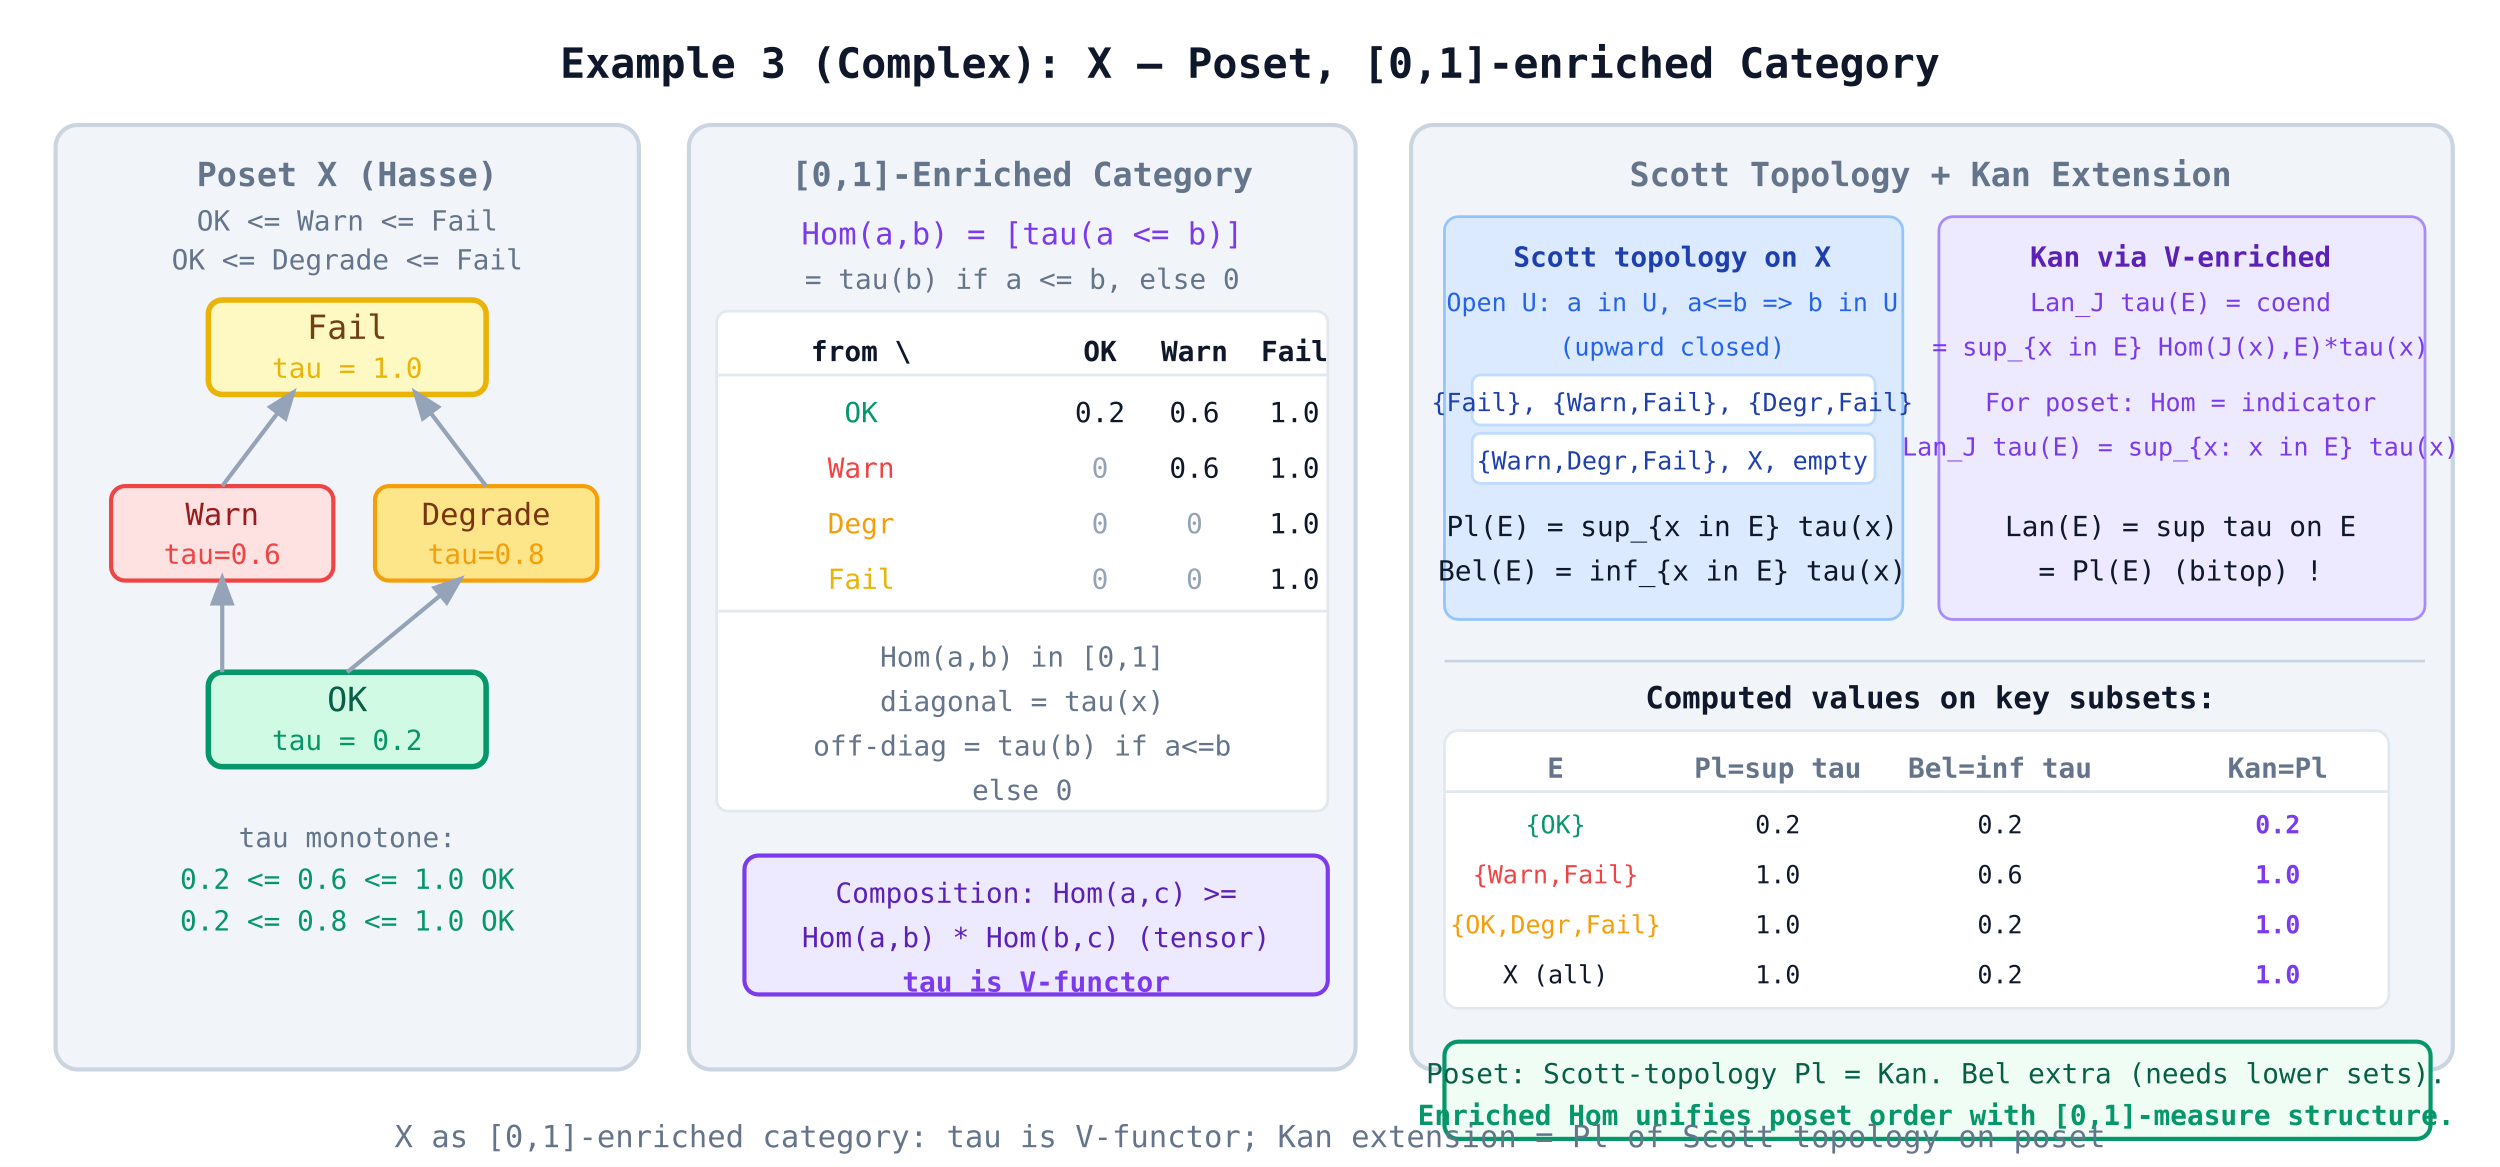
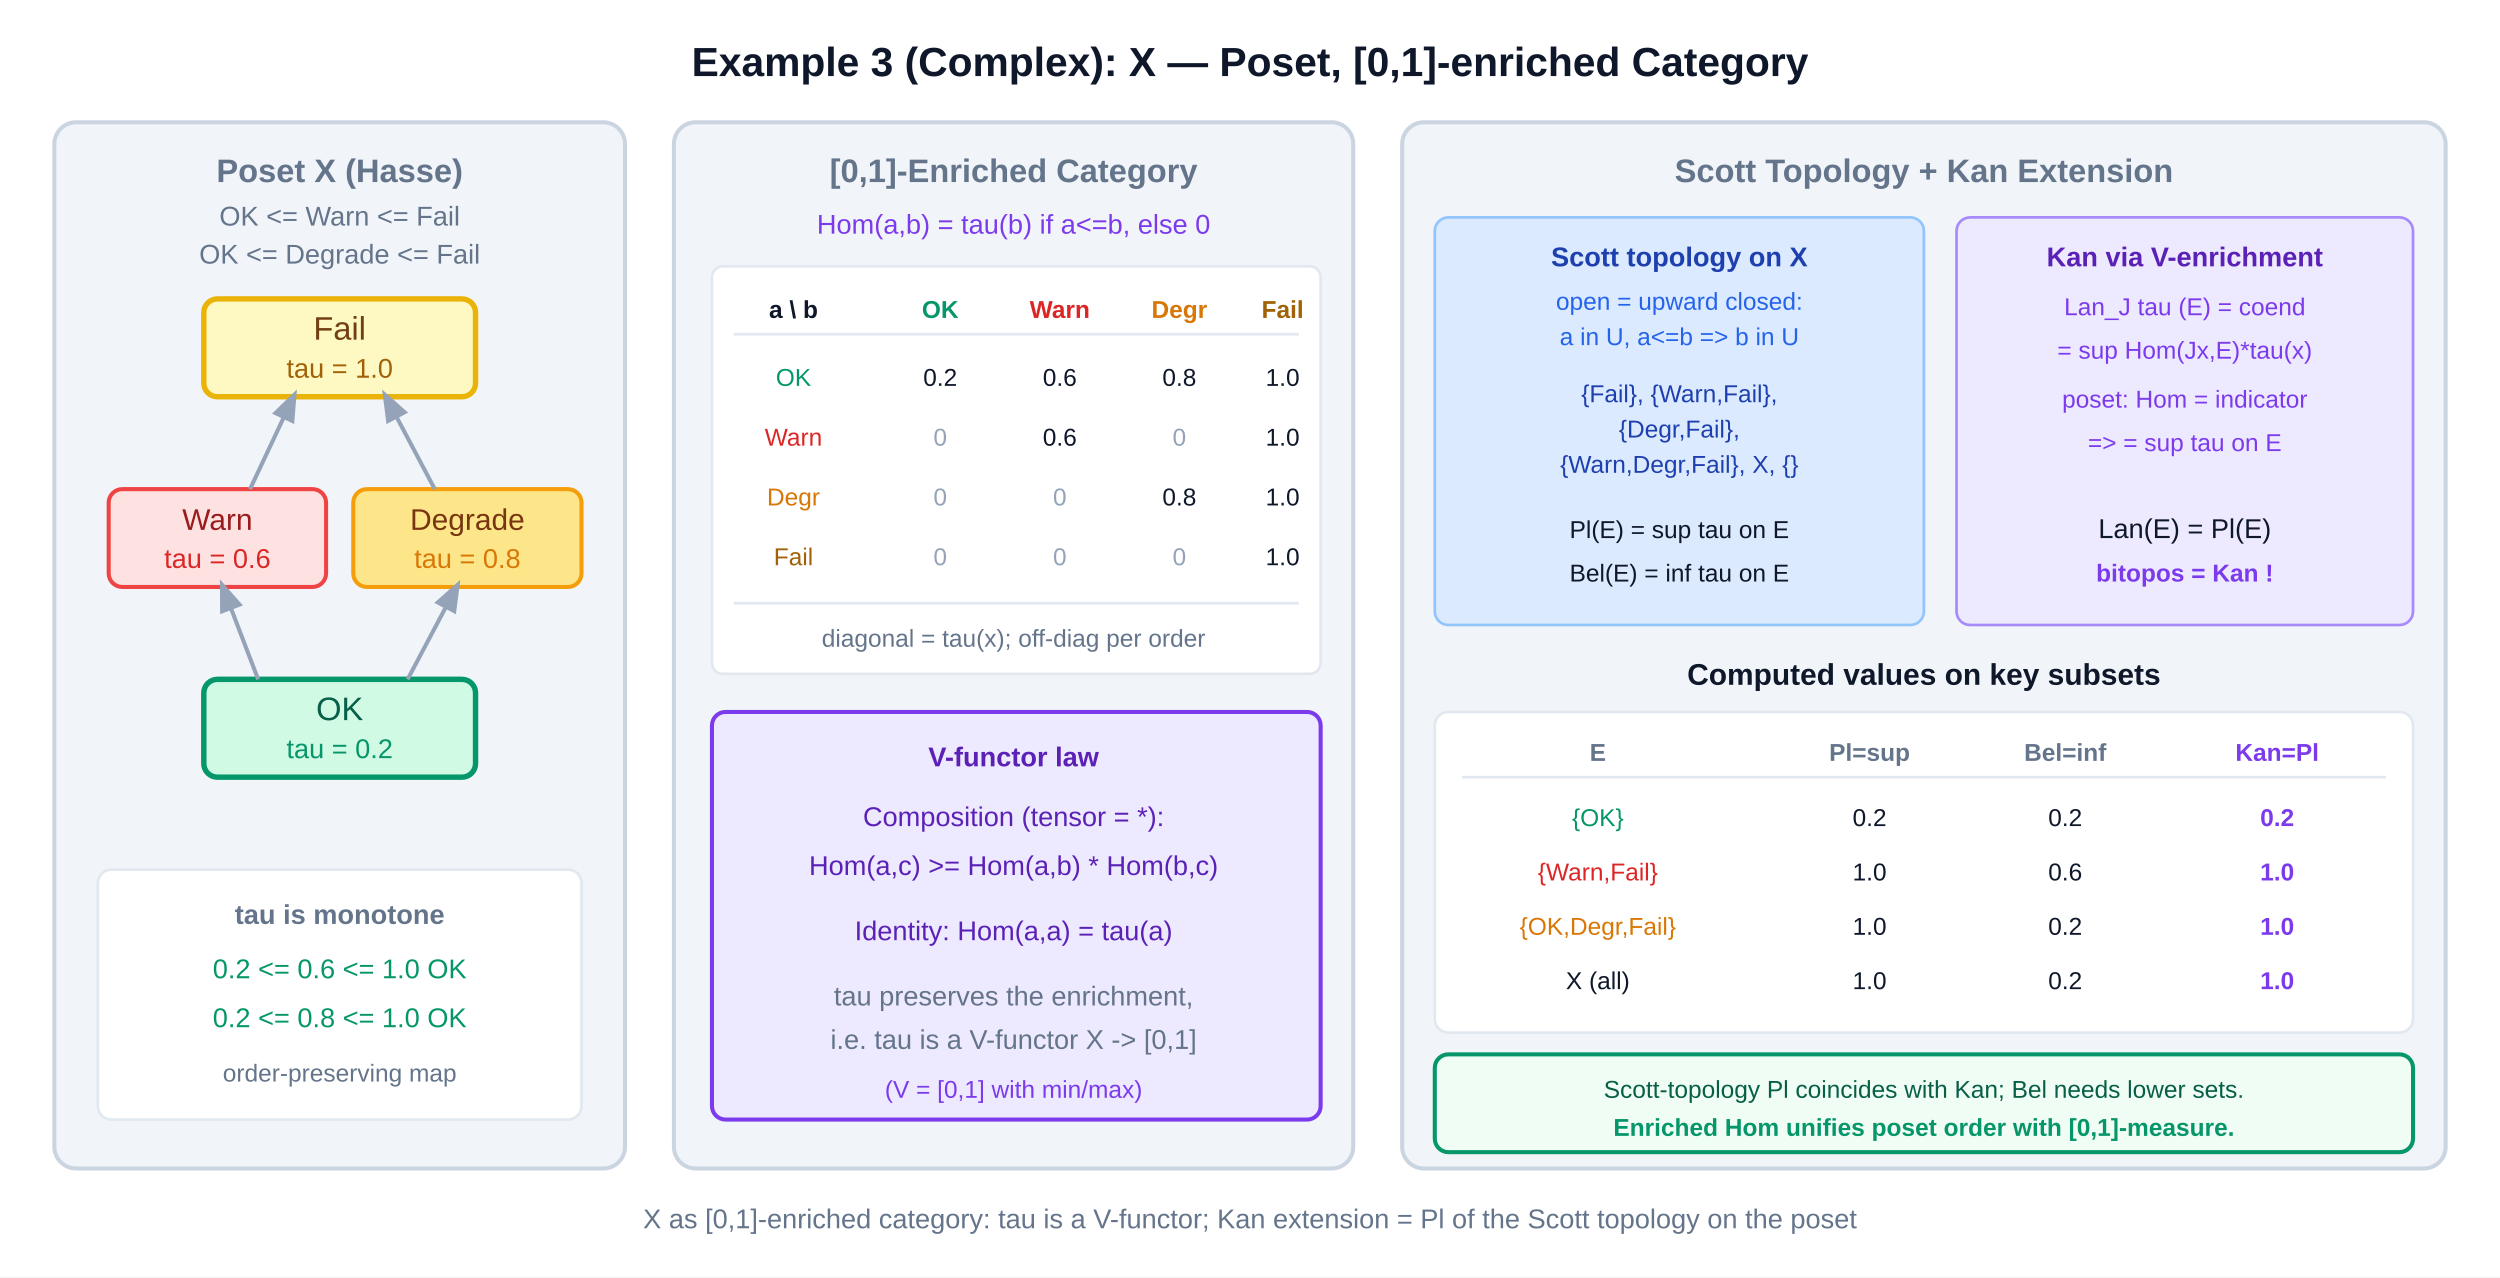
- <svg xmlns="http://www.w3.org/2000/svg" width="900" height="420" viewBox="0 0 900 420">
-   <rect width="900" height="420" fill="#ffffff" />
-   <text x="450" y="28" text-anchor="middle" font-family="monospace" font-size="15" font-weight="bold" fill="#0f172a">Example 3 (Complex): X – Poset, [0,1]-enriched Category</text>
-   <rect x="20" y="45" width="210" height="340" rx="8" fill="#f1f5f9" stroke="#cbd5e1" stroke-width="1.5" />
-   <text x="125" y="67" text-anchor="middle" font-family="monospace" font-size="12" font-weight="bold" fill="#64748b">Poset X (Hasse)</text>
-   <text x="125" y="83" text-anchor="middle" font-family="monospace" font-size="10" fill="#64748b">OK &lt;= Warn &lt;= Fail</text>
-   <text x="125" y="97" text-anchor="middle" font-family="monospace" font-size="10" fill="#64748b">OK &lt;= Degrade &lt;= Fail</text>
-   <rect x="75" y="108" width="100" height="34" rx="5" fill="#fef9c3" stroke="#eab308" stroke-width="2" />
-   <text x="125" y="122" text-anchor="middle" font-family="monospace" font-size="12" fill="#713f12">Fail</text>
-   <text x="125" y="136" text-anchor="middle" font-family="monospace" font-size="10" fill="#eab308">tau = 1.0</text>
-   <rect x="40" y="175" width="80" height="34" rx="5" fill="#fee2e2" stroke="#ef4444" stroke-width="1.5" />
-   <text x="80" y="189" text-anchor="middle" font-family="monospace" font-size="11" fill="#991b1b">Warn</text>
-   <text x="80" y="203" text-anchor="middle" font-family="monospace" font-size="10" fill="#ef4444">tau=0.6</text>
-   <rect x="135" y="175" width="80" height="34" rx="5" fill="#fde68a" stroke="#f59e0b" stroke-width="1.5" />
-   <text x="175" y="189" text-anchor="middle" font-family="monospace" font-size="11" fill="#78350f">Degrade</text>
-   <text x="175" y="203" text-anchor="middle" font-family="monospace" font-size="10" fill="#f59e0b">tau=0.8</text>
-   <rect x="75" y="242" width="100" height="34" rx="5" fill="#d1fae5" stroke="#059669" stroke-width="2" />
-   <text x="125" y="256" text-anchor="middle" font-family="monospace" font-size="12" fill="#065f46">OK</text>
-   <text x="125" y="270" text-anchor="middle" font-family="monospace" font-size="10" fill="#059669">tau = 0.2</text>
-   <line x1="80" y1="175" x2="105" y2="142" stroke="#94a3b8" stroke-width="1.5" marker-end="url(#garr)" />
-   <line x1="175" y1="175" x2="150" y2="142" stroke="#94a3b8" stroke-width="1.5" marker-end="url(#garr)" />
-   <line x1="80" y1="242" x2="80" y2="209" stroke="#94a3b8" stroke-width="1.5" marker-end="url(#garr)" />
-   <line x1="125" y1="242" x2="165" y2="209" stroke="#94a3b8" stroke-width="1.5" marker-end="url(#garr)" />
-   <text x="125" y="305" text-anchor="middle" font-family="monospace" font-size="10" fill="#64748b">tau monotone:</text>
-   <text x="125" y="320" text-anchor="middle" font-family="monospace" font-size="10" fill="#059669">0.2 &lt;= 0.6 &lt;= 1.0 OK</text>
-   <text x="125" y="335" text-anchor="middle" font-family="monospace" font-size="10" fill="#059669">0.2 &lt;= 0.8 &lt;= 1.0 OK</text>
-   <rect x="248" y="45" width="240" height="340" rx="8" fill="#f1f5f9" stroke="#cbd5e1" stroke-width="1.5" />
-   <text x="368" y="67" text-anchor="middle" font-family="monospace" font-size="12" font-weight="bold" fill="#64748b">[0,1]-Enriched Category</text>
-   <text x="368" y="88" text-anchor="middle" font-family="monospace" font-size="11" fill="#7c3aed">Hom(a,b) = [tau(a &lt;= b)]</text>
-   <text x="368" y="104" text-anchor="middle" font-family="monospace" font-size="10" fill="#64748b">= tau(b) if a &lt;= b, else 0</text>
-   <rect x="258" y="112" width="220" height="180" rx="4" fill="#ffffff" stroke="#e2e8f0" stroke-width="1" />
-   <text x="310" y="130" text-anchor="middle" font-family="monospace" font-size="10" font-weight="bold" fill="#0f172a">from \</text>
-   <text x="396" y="130" text-anchor="middle" font-family="monospace" font-size="10" font-weight="bold" fill="#0f172a">OK</text>
-   <text x="430" y="130" text-anchor="middle" font-family="monospace" font-size="10" font-weight="bold" fill="#0f172a">Warn</text>
-   <text x="466" y="130" text-anchor="middle" font-family="monospace" font-size="10" font-weight="bold" fill="#0f172a">Fail</text>
-   <line x1="258" y1="135" x2="478" y2="135" stroke="#e2e8f0" stroke-width="1" />
-   <text x="310" y="152" text-anchor="middle" font-family="monospace" font-size="10" fill="#059669">OK</text>
-   <text x="396" y="152" text-anchor="middle" font-family="monospace" font-size="10" fill="#0f172a">0.2</text>
-   <text x="430" y="152" text-anchor="middle" font-family="monospace" font-size="10" fill="#0f172a">0.6</text>
-   <text x="466" y="152" text-anchor="middle" font-family="monospace" font-size="10" fill="#0f172a">1.0</text>
-   <text x="310" y="172" text-anchor="middle" font-family="monospace" font-size="10" fill="#ef4444">Warn</text>
-   <text x="396" y="172" text-anchor="middle" font-family="monospace" font-size="10" fill="#94a3b8">0</text>
-   <text x="430" y="172" text-anchor="middle" font-family="monospace" font-size="10" fill="#0f172a">0.6</text>
-   <text x="466" y="172" text-anchor="middle" font-family="monospace" font-size="10" fill="#0f172a">1.0</text>
-   <text x="310" y="192" text-anchor="middle" font-family="monospace" font-size="10" fill="#f59e0b">Degr</text>
-   <text x="396" y="192" text-anchor="middle" font-family="monospace" font-size="10" fill="#94a3b8">0</text>
-   <text x="430" y="192" text-anchor="middle" font-family="monospace" font-size="10" fill="#94a3b8">0</text>
-   <text x="466" y="192" text-anchor="middle" font-family="monospace" font-size="10" fill="#0f172a">1.0</text>
-   <text x="310" y="212" text-anchor="middle" font-family="monospace" font-size="10" fill="#eab308">Fail</text>
-   <text x="396" y="212" text-anchor="middle" font-family="monospace" font-size="10" fill="#94a3b8">0</text>
-   <text x="430" y="212" text-anchor="middle" font-family="monospace" font-size="10" fill="#94a3b8">0</text>
-   <text x="466" y="212" text-anchor="middle" font-family="monospace" font-size="10" fill="#0f172a">1.0</text>
-   <line x1="258" y1="220" x2="478" y2="220" stroke="#e2e8f0" stroke-width="1" />
-   <text x="368" y="240" text-anchor="middle" font-family="monospace" font-size="10" fill="#64748b">Hom(a,b) in [0,1]</text>
-   <text x="368" y="256" text-anchor="middle" font-family="monospace" font-size="10" fill="#64748b">diagonal = tau(x)</text>
-   <text x="368" y="272" text-anchor="middle" font-family="monospace" font-size="10" fill="#64748b">off-diag = tau(b) if a&lt;=b</text>
-   <text x="368" y="288" text-anchor="middle" font-family="monospace" font-size="10" fill="#64748b">else 0</text>
-   <rect x="268" y="308" width="210" height="50" rx="5" fill="#ede9fe" stroke="#7c3aed" stroke-width="1.5" />
-   <text x="373" y="325" text-anchor="middle" font-family="monospace" font-size="10" fill="#5b21b6">Composition: Hom(a,c) &gt;=</text>
-   <text x="373" y="341" text-anchor="middle" font-family="monospace" font-size="10" fill="#5b21b6">Hom(a,b) * Hom(b,c) (tensor)</text>
-   <text x="373" y="357" text-anchor="middle" font-family="monospace" font-size="10" font-weight="bold" fill="#7c3aed">tau is V-functor</text>
-   <rect x="508" y="45" width="375" height="340" rx="8" fill="#f1f5f9" stroke="#cbd5e1" stroke-width="1.5" />
-   <text x="695" y="67" text-anchor="middle" font-family="monospace" font-size="12" font-weight="bold" fill="#64748b">Scott Topology + Kan Extension</text>
-   <rect x="520" y="78" width="165" height="145" rx="5" fill="#dbeafe" stroke="#93c5fd" stroke-width="1" />
-   <text x="602" y="96" text-anchor="middle" font-family="monospace" font-size="10" font-weight="bold" fill="#1e40af">Scott topology on X</text>
-   <text x="602" y="112" text-anchor="middle" font-family="monospace" font-size="9" fill="#2563eb">Open U: a in U, a&lt;=b =&gt; b in U</text>
-   <text x="602" y="128" text-anchor="middle" font-family="monospace" font-size="9" fill="#2563eb">(upward closed)</text>
-   <rect x="530" y="135" width="145" height="18" rx="3" fill="#ffffff" stroke="#bfdbfe" stroke-width="1" />
-   <text x="602" y="148" text-anchor="middle" font-family="monospace" font-size="9" fill="#1e40af">{Fail}, {Warn,Fail}, {Degr,Fail}</text>
-   <rect x="530" y="156" width="145" height="18" rx="3" fill="#ffffff" stroke="#bfdbfe" stroke-width="1" />
-   <text x="602" y="169" text-anchor="middle" font-family="monospace" font-size="9" fill="#1e40af">{Warn,Degr,Fail}, X, empty</text>
-   <text x="602" y="193" text-anchor="middle" font-family="monospace" font-size="10" fill="#0f172a">Pl(E) = sup_{x in E} tau(x)</text>
-   <text x="602" y="209" text-anchor="middle" font-family="monospace" font-size="10" fill="#0f172a">Bel(E) = inf_{x in E} tau(x)</text>
-   <rect x="698" y="78" width="175" height="145" rx="5" fill="#ede9fe" stroke="#a78bfa" stroke-width="1" />
-   <text x="785" y="96" text-anchor="middle" font-family="monospace" font-size="10" font-weight="bold" fill="#5b21b6">Kan via V-enriched</text>
-   <text x="785" y="112" text-anchor="middle" font-family="monospace" font-size="9" fill="#7c3aed">Lan_J tau(E) = coend</text>
-   <text x="785" y="128" text-anchor="middle" font-family="monospace" font-size="9" fill="#7c3aed">= sup_{x in E} Hom(J(x),E)*tau(x)</text>
-   <text x="785" y="148" text-anchor="middle" font-family="monospace" font-size="9" fill="#7c3aed">For poset: Hom = indicator</text>
-   <text x="785" y="164" text-anchor="middle" font-family="monospace" font-size="9" fill="#7c3aed">Lan_J tau(E) = sup_{x: x in E} tau(x)</text>
-   <text x="785" y="193" text-anchor="middle" font-family="monospace" font-size="10" fill="#0f172a">Lan(E) = sup tau on E</text>
-   <text x="785" y="209" text-anchor="middle" font-family="monospace" font-size="10" fill="#0f172a">= Pl(E) (bitop) !</text>
-   <line x1="520" y1="238" x2="873" y2="238" stroke="#cbd5e1" stroke-width="1" />
-   <text x="695" y="255" text-anchor="middle" font-family="monospace" font-size="11" font-weight="bold" fill="#0f172a">Computed values on key subsets:</text>
-   <rect x="520" y="263" width="340" height="100" rx="5" fill="#ffffff" stroke="#e2e8f0" stroke-width="1" />
-   <text x="560" y="280" text-anchor="middle" font-family="monospace" font-size="10" font-weight="bold" fill="#64748b">E</text>
-   <text x="640" y="280" text-anchor="middle" font-family="monospace" font-size="10" font-weight="bold" fill="#64748b">Pl=sup tau</text>
-   <text x="720" y="280" text-anchor="middle" font-family="monospace" font-size="10" font-weight="bold" fill="#64748b">Bel=inf tau</text>
-   <text x="820" y="280" text-anchor="middle" font-family="monospace" font-size="10" font-weight="bold" fill="#64748b">Kan=Pl</text>
-   <line x1="520" y1="285" x2="860" y2="285" stroke="#e2e8f0" stroke-width="1" />
-   <text x="560" y="300" text-anchor="middle" font-family="monospace" font-size="9" fill="#059669">{OK}</text>
-   <text x="640" y="300" text-anchor="middle" font-family="monospace" font-size="9" fill="#0f172a">0.2</text>
-   <text x="720" y="300" text-anchor="middle" font-family="monospace" font-size="9" fill="#0f172a">0.2</text>
-   <text x="820" y="300" text-anchor="middle" font-family="monospace" font-size="9" font-weight="bold" fill="#7c3aed">0.2</text>
-   <text x="560" y="318" text-anchor="middle" font-family="monospace" font-size="9" fill="#ef4444">{Warn,Fail}</text>
-   <text x="640" y="318" text-anchor="middle" font-family="monospace" font-size="9" fill="#0f172a">1.0</text>
-   <text x="720" y="318" text-anchor="middle" font-family="monospace" font-size="9" fill="#0f172a">0.6</text>
-   <text x="820" y="318" text-anchor="middle" font-family="monospace" font-size="9" font-weight="bold" fill="#7c3aed">1.0</text>
-   <text x="560" y="336" text-anchor="middle" font-family="monospace" font-size="9" fill="#f59e0b">{OK,Degr,Fail}</text>
-   <text x="640" y="336" text-anchor="middle" font-family="monospace" font-size="9" fill="#0f172a">1.0</text>
-   <text x="720" y="336" text-anchor="middle" font-family="monospace" font-size="9" fill="#0f172a">0.2</text>
-   <text x="820" y="336" text-anchor="middle" font-family="monospace" font-size="9" font-weight="bold" fill="#7c3aed">1.0</text>
-   <text x="560" y="354" text-anchor="middle" font-family="monospace" font-size="9" fill="#0f172a">X (all)</text>
-   <text x="640" y="354" text-anchor="middle" font-family="monospace" font-size="9" fill="#0f172a">1.0</text>
-   <text x="720" y="354" text-anchor="middle" font-family="monospace" font-size="9" fill="#0f172a">0.2</text>
-   <text x="820" y="354" text-anchor="middle" font-family="monospace" font-size="9" font-weight="bold" fill="#7c3aed">1.0</text>
-   <rect x="520" y="375" width="355" height="35" rx="5" fill="#f0fdf4" stroke="#059669" stroke-width="1.5" />
-   <text x="697" y="390" text-anchor="middle" font-family="monospace" font-size="10" fill="#065f46">Poset: Scott-topology Pl = Kan. Bel extra (needs lower sets).</text>
-   <text x="697" y="405" text-anchor="middle" font-family="monospace" font-size="10" font-weight="bold" fill="#059669">Enriched Hom unifies poset order with [0,1]-measure structure.</text>
-   <text x="450" y="413" text-anchor="middle" font-family="monospace" font-size="11" fill="#64748b">X as [0,1]-enriched category: tau is V-functor; Kan extension = Pl of Scott topology on poset</text>
+ <svg xmlns="http://www.w3.org/2000/svg" width="920" height="470" viewBox="0 0 920 470" font-family="monospace,Arial,sans-serif">
  <defs>
-     <marker id="garr" markerWidth="8" markerHeight="8" refX="6" refY="3" orient="auto">
+     <marker id="garr" markerWidth="9" markerHeight="9" refX="6" refY="3" orient="auto">
      <path d="M0,0 L0,6 L8,3 z" fill="#94a3b8" />
    </marker>
  </defs>
+   <rect width="920" height="470" fill="#ffffff" />
+   <text x="460" y="28" text-anchor="middle" font-size="15" font-weight="bold" fill="#0f172a">Example 3 (Complex): X — Poset, [0,1]-enriched Category</text>
+   <rect x="20" y="45" width="210" height="385" rx="8" fill="#f1f5f9" stroke="#cbd5e1" stroke-width="1.5" />
+   <text x="125" y="67" text-anchor="middle" font-size="12" font-weight="bold" fill="#64748b">Poset X (Hasse)</text>
+   <text x="125" y="83" text-anchor="middle" font-size="10" fill="#64748b">OK &lt;= Warn &lt;= Fail</text>
+   <text x="125" y="97" text-anchor="middle" font-size="10" fill="#64748b">OK &lt;= Degrade &lt;= Fail</text>
+   <rect x="75" y="110" width="100" height="36" rx="5" fill="#fef9c3" stroke="#eab308" stroke-width="2" />
+   <text x="125" y="125" text-anchor="middle" font-size="12" fill="#713f12">Fail</text>
+   <text x="125" y="139" text-anchor="middle" font-size="10" fill="#a16207">tau = 1.0</text>
+   <rect x="40" y="180" width="80" height="36" rx="5" fill="#fee2e2" stroke="#ef4444" stroke-width="1.5" />
+   <text x="80" y="195" text-anchor="middle" font-size="11" fill="#991b1b">Warn</text>
+   <text x="80" y="209" text-anchor="middle" font-size="10" fill="#dc2626">tau = 0.6</text>
+   <rect x="130" y="180" width="84" height="36" rx="5" fill="#fde68a" stroke="#f59e0b" stroke-width="1.5" />
+   <text x="172" y="195" text-anchor="middle" font-size="11" fill="#78350f">Degrade</text>
+   <text x="172" y="209" text-anchor="middle" font-size="10" fill="#d97706">tau = 0.8</text>
+   <rect x="75" y="250" width="100" height="36" rx="5" fill="#d1fae5" stroke="#059669" stroke-width="2" />
+   <text x="125" y="265" text-anchor="middle" font-size="12" fill="#065f46">OK</text>
+   <text x="125" y="279" text-anchor="middle" font-size="10" fill="#059669">tau = 0.2</text>
+   <line x1="95" y1="250" x2="82" y2="216" stroke="#94a3b8" stroke-width="1.5" marker-end="url(#garr)" />
+   <line x1="150" y1="250" x2="168" y2="216" stroke="#94a3b8" stroke-width="1.5" marker-end="url(#garr)" />
+   <line x1="92" y1="180" x2="108" y2="146" stroke="#94a3b8" stroke-width="1.5" marker-end="url(#garr)" />
+   <line x1="160" y1="180" x2="142" y2="146" stroke="#94a3b8" stroke-width="1.5" marker-end="url(#garr)" />
+   <rect x="36" y="320" width="178" height="92" rx="5" fill="#ffffff" stroke="#e2e8f0" stroke-width="1" />
+   <text x="125" y="340" text-anchor="middle" font-size="10" font-weight="bold" fill="#64748b">tau is monotone</text>
+   <text x="125" y="360" text-anchor="middle" font-size="10" fill="#059669">0.2 &lt;= 0.6 &lt;= 1.0  OK</text>
+   <text x="125" y="378" text-anchor="middle" font-size="10" fill="#059669">0.2 &lt;= 0.8 &lt;= 1.0  OK</text>
+   <text x="125" y="398" text-anchor="middle" font-size="9" fill="#64748b">order-preserving map</text>
+   <rect x="248" y="45" width="250" height="385" rx="8" fill="#f1f5f9" stroke="#cbd5e1" stroke-width="1.5" />
+   <text x="373" y="67" text-anchor="middle" font-size="12" font-weight="bold" fill="#64748b">[0,1]-Enriched Category</text>
+   <text x="373" y="86" text-anchor="middle" font-size="10" fill="#7c3aed">Hom(a,b) = tau(b) if a&lt;=b, else 0</text>
+   <rect x="262" y="98" width="224" height="150" rx="4" fill="#ffffff" stroke="#e2e8f0" stroke-width="1" />
+   <text x="292" y="117" text-anchor="middle" font-size="9" font-weight="bold" fill="#0f172a">a \ b</text>
+   <text x="346" y="117" text-anchor="middle" font-size="9" font-weight="bold" fill="#059669">OK</text>
+   <text x="390" y="117" text-anchor="middle" font-size="9" font-weight="bold" fill="#dc2626">Warn</text>
+   <text x="434" y="117" text-anchor="middle" font-size="9" font-weight="bold" fill="#d97706">Degr</text>
+   <text x="472" y="117" text-anchor="middle" font-size="9" font-weight="bold" fill="#a16207">Fail</text>
+   <line x1="270" y1="123" x2="478" y2="123" stroke="#e2e8f0" stroke-width="1" />
+   <text x="292" y="142" text-anchor="middle" font-size="9" fill="#059669">OK</text>
+   <text x="346" y="142" text-anchor="middle" font-size="9" fill="#0f172a">0.2</text>
+   <text x="390" y="142" text-anchor="middle" font-size="9" fill="#0f172a">0.6</text>
+   <text x="434" y="142" text-anchor="middle" font-size="9" fill="#0f172a">0.8</text>
+   <text x="472" y="142" text-anchor="middle" font-size="9" fill="#0f172a">1.0</text>
+   <text x="292" y="164" text-anchor="middle" font-size="9" fill="#dc2626">Warn</text>
+   <text x="346" y="164" text-anchor="middle" font-size="9" fill="#94a3b8">0</text>
+   <text x="390" y="164" text-anchor="middle" font-size="9" fill="#0f172a">0.6</text>
+   <text x="434" y="164" text-anchor="middle" font-size="9" fill="#94a3b8">0</text>
+   <text x="472" y="164" text-anchor="middle" font-size="9" fill="#0f172a">1.0</text>
+   <text x="292" y="186" text-anchor="middle" font-size="9" fill="#d97706">Degr</text>
+   <text x="346" y="186" text-anchor="middle" font-size="9" fill="#94a3b8">0</text>
+   <text x="390" y="186" text-anchor="middle" font-size="9" fill="#94a3b8">0</text>
+   <text x="434" y="186" text-anchor="middle" font-size="9" fill="#0f172a">0.8</text>
+   <text x="472" y="186" text-anchor="middle" font-size="9" fill="#0f172a">1.0</text>
+   <text x="292" y="208" text-anchor="middle" font-size="9" fill="#a16207">Fail</text>
+   <text x="346" y="208" text-anchor="middle" font-size="9" fill="#94a3b8">0</text>
+   <text x="390" y="208" text-anchor="middle" font-size="9" fill="#94a3b8">0</text>
+   <text x="434" y="208" text-anchor="middle" font-size="9" fill="#94a3b8">0</text>
+   <text x="472" y="208" text-anchor="middle" font-size="9" fill="#0f172a">1.0</text>
+   <line x1="270" y1="222" x2="478" y2="222" stroke="#e2e8f0" stroke-width="1" />
+   <text x="373" y="238" text-anchor="middle" font-size="9" fill="#64748b">diagonal = tau(x); off-diag per order</text>
+   <rect x="262" y="262" width="224" height="150" rx="5" fill="#ede9fe" stroke="#7c3aed" stroke-width="1.5" />
+   <text x="373" y="282" text-anchor="middle" font-size="10" font-weight="bold" fill="#5b21b6">V-functor law</text>
+   <text x="373" y="304" text-anchor="middle" font-size="10" fill="#5b21b6">Composition (tensor = *):</text>
+   <text x="373" y="322" text-anchor="middle" font-size="10" fill="#5b21b6">Hom(a,c) &gt;= Hom(a,b) * Hom(b,c)</text>
+   <text x="373" y="346" text-anchor="middle" font-size="10" fill="#5b21b6">Identity: Hom(a,a) = tau(a)</text>
+   <text x="373" y="370" text-anchor="middle" font-size="10" fill="#64748b">tau preserves the enrichment,</text>
+   <text x="373" y="386" text-anchor="middle" font-size="10" fill="#64748b">i.e. tau is a V-functor X -&gt; [0,1]</text>
+   <text x="373" y="404" text-anchor="middle" font-size="9" fill="#7c3aed">(V = [0,1] with min/max)</text>
+   <rect x="516" y="45" width="384" height="385" rx="8" fill="#f1f5f9" stroke="#cbd5e1" stroke-width="1.5" />
+   <text x="708" y="67" text-anchor="middle" font-size="12" font-weight="bold" fill="#64748b">Scott Topology + Kan Extension</text>
+   <rect x="528" y="80" width="180" height="150" rx="5" fill="#dbeafe" stroke="#93c5fd" stroke-width="1" />
+   <text x="618" y="98" text-anchor="middle" font-size="10" font-weight="bold" fill="#1e40af">Scott topology on X</text>
+   <text x="618" y="114" text-anchor="middle" font-size="9" fill="#2563eb">open = upward closed:</text>
+   <text x="618" y="127" text-anchor="middle" font-size="9" fill="#2563eb">a in U, a&lt;=b =&gt; b in U</text>
+   <text x="618" y="148" text-anchor="middle" font-size="9" fill="#1e40af">{Fail}, {Warn,Fail},</text>
+   <text x="618" y="161" text-anchor="middle" font-size="9" fill="#1e40af">{Degr,Fail},</text>
+   <text x="618" y="174" text-anchor="middle" font-size="9" fill="#1e40af">{Warn,Degr,Fail}, X, {}</text>
+   <text x="618" y="198" text-anchor="middle" font-size="9" fill="#0f172a">Pl(E) = sup tau on E</text>
+   <text x="618" y="214" text-anchor="middle" font-size="9" fill="#0f172a">Bel(E) = inf tau on E</text>
+   <rect x="720" y="80" width="168" height="150" rx="5" fill="#ede9fe" stroke="#a78bfa" stroke-width="1" />
+   <text x="804" y="98" text-anchor="middle" font-size="10" font-weight="bold" fill="#5b21b6">Kan via V-enrichment</text>
+   <text x="804" y="116" text-anchor="middle" font-size="9" fill="#7c3aed">Lan_J tau (E) = coend</text>
+   <text x="804" y="132" text-anchor="middle" font-size="9" fill="#7c3aed">= sup Hom(Jx,E)*tau(x)</text>
+   <text x="804" y="150" text-anchor="middle" font-size="9" fill="#7c3aed">poset: Hom = indicator</text>
+   <text x="804" y="166" text-anchor="middle" font-size="9" fill="#7c3aed">=&gt; = sup tau on E</text>
+   <text x="804" y="198" text-anchor="middle" font-size="10" fill="#0f172a">Lan(E) = Pl(E)</text>
+   <text x="804" y="214" text-anchor="middle" font-size="9" font-weight="bold" fill="#7c3aed">bitopos = Kan !</text>
+   <text x="708" y="252" text-anchor="middle" font-size="11" font-weight="bold" fill="#0f172a">Computed values on key subsets</text>
+   <rect x="528" y="262" width="360" height="118" rx="5" fill="#ffffff" stroke="#e2e8f0" stroke-width="1" />
+   <text x="588" y="280" text-anchor="middle" font-size="9" font-weight="bold" fill="#64748b">E</text>
+   <text x="688" y="280" text-anchor="middle" font-size="9" font-weight="bold" fill="#64748b">Pl=sup</text>
+   <text x="760" y="280" text-anchor="middle" font-size="9" font-weight="bold" fill="#64748b">Bel=inf</text>
+   <text x="838" y="280" text-anchor="middle" font-size="9" font-weight="bold" fill="#7c3aed">Kan=Pl</text>
+   <line x1="538" y1="286" x2="878" y2="286" stroke="#e2e8f0" stroke-width="1" />
+   <text x="588" y="304" text-anchor="middle" font-size="9" fill="#059669">{OK}</text>
+   <text x="688" y="304" text-anchor="middle" font-size="9" fill="#0f172a">0.2</text>
+   <text x="760" y="304" text-anchor="middle" font-size="9" fill="#0f172a">0.2</text>
+   <text x="838" y="304" text-anchor="middle" font-size="9" font-weight="bold" fill="#7c3aed">0.2</text>
+   <text x="588" y="324" text-anchor="middle" font-size="9" fill="#dc2626">{Warn,Fail}</text>
+   <text x="688" y="324" text-anchor="middle" font-size="9" fill="#0f172a">1.0</text>
+   <text x="760" y="324" text-anchor="middle" font-size="9" fill="#0f172a">0.6</text>
+   <text x="838" y="324" text-anchor="middle" font-size="9" font-weight="bold" fill="#7c3aed">1.0</text>
+   <text x="588" y="344" text-anchor="middle" font-size="9" fill="#d97706">{OK,Degr,Fail}</text>
+   <text x="688" y="344" text-anchor="middle" font-size="9" fill="#0f172a">1.0</text>
+   <text x="760" y="344" text-anchor="middle" font-size="9" fill="#0f172a">0.2</text>
+   <text x="838" y="344" text-anchor="middle" font-size="9" font-weight="bold" fill="#7c3aed">1.0</text>
+   <text x="588" y="364" text-anchor="middle" font-size="9" fill="#0f172a">X (all)</text>
+   <text x="688" y="364" text-anchor="middle" font-size="9" fill="#0f172a">1.0</text>
+   <text x="760" y="364" text-anchor="middle" font-size="9" fill="#0f172a">0.2</text>
+   <text x="838" y="364" text-anchor="middle" font-size="9" font-weight="bold" fill="#7c3aed">1.0</text>
+   <rect x="528" y="388" width="360" height="36" rx="5" fill="#f0fdf4" stroke="#059669" stroke-width="1.5" />
+   <text x="708" y="404" text-anchor="middle" font-size="9" fill="#065f46">Scott-topology Pl coincides with Kan; Bel needs lower sets.</text>
+   <text x="708" y="418" text-anchor="middle" font-size="9" font-weight="bold" fill="#059669">Enriched Hom unifies poset order with [0,1]-measure.</text>
+   <text x="460" y="452" text-anchor="middle" font-size="10" fill="#64748b">X as [0,1]-enriched category: tau is a V-functor; Kan extension = Pl of the Scott topology on the poset</text>
</svg>
